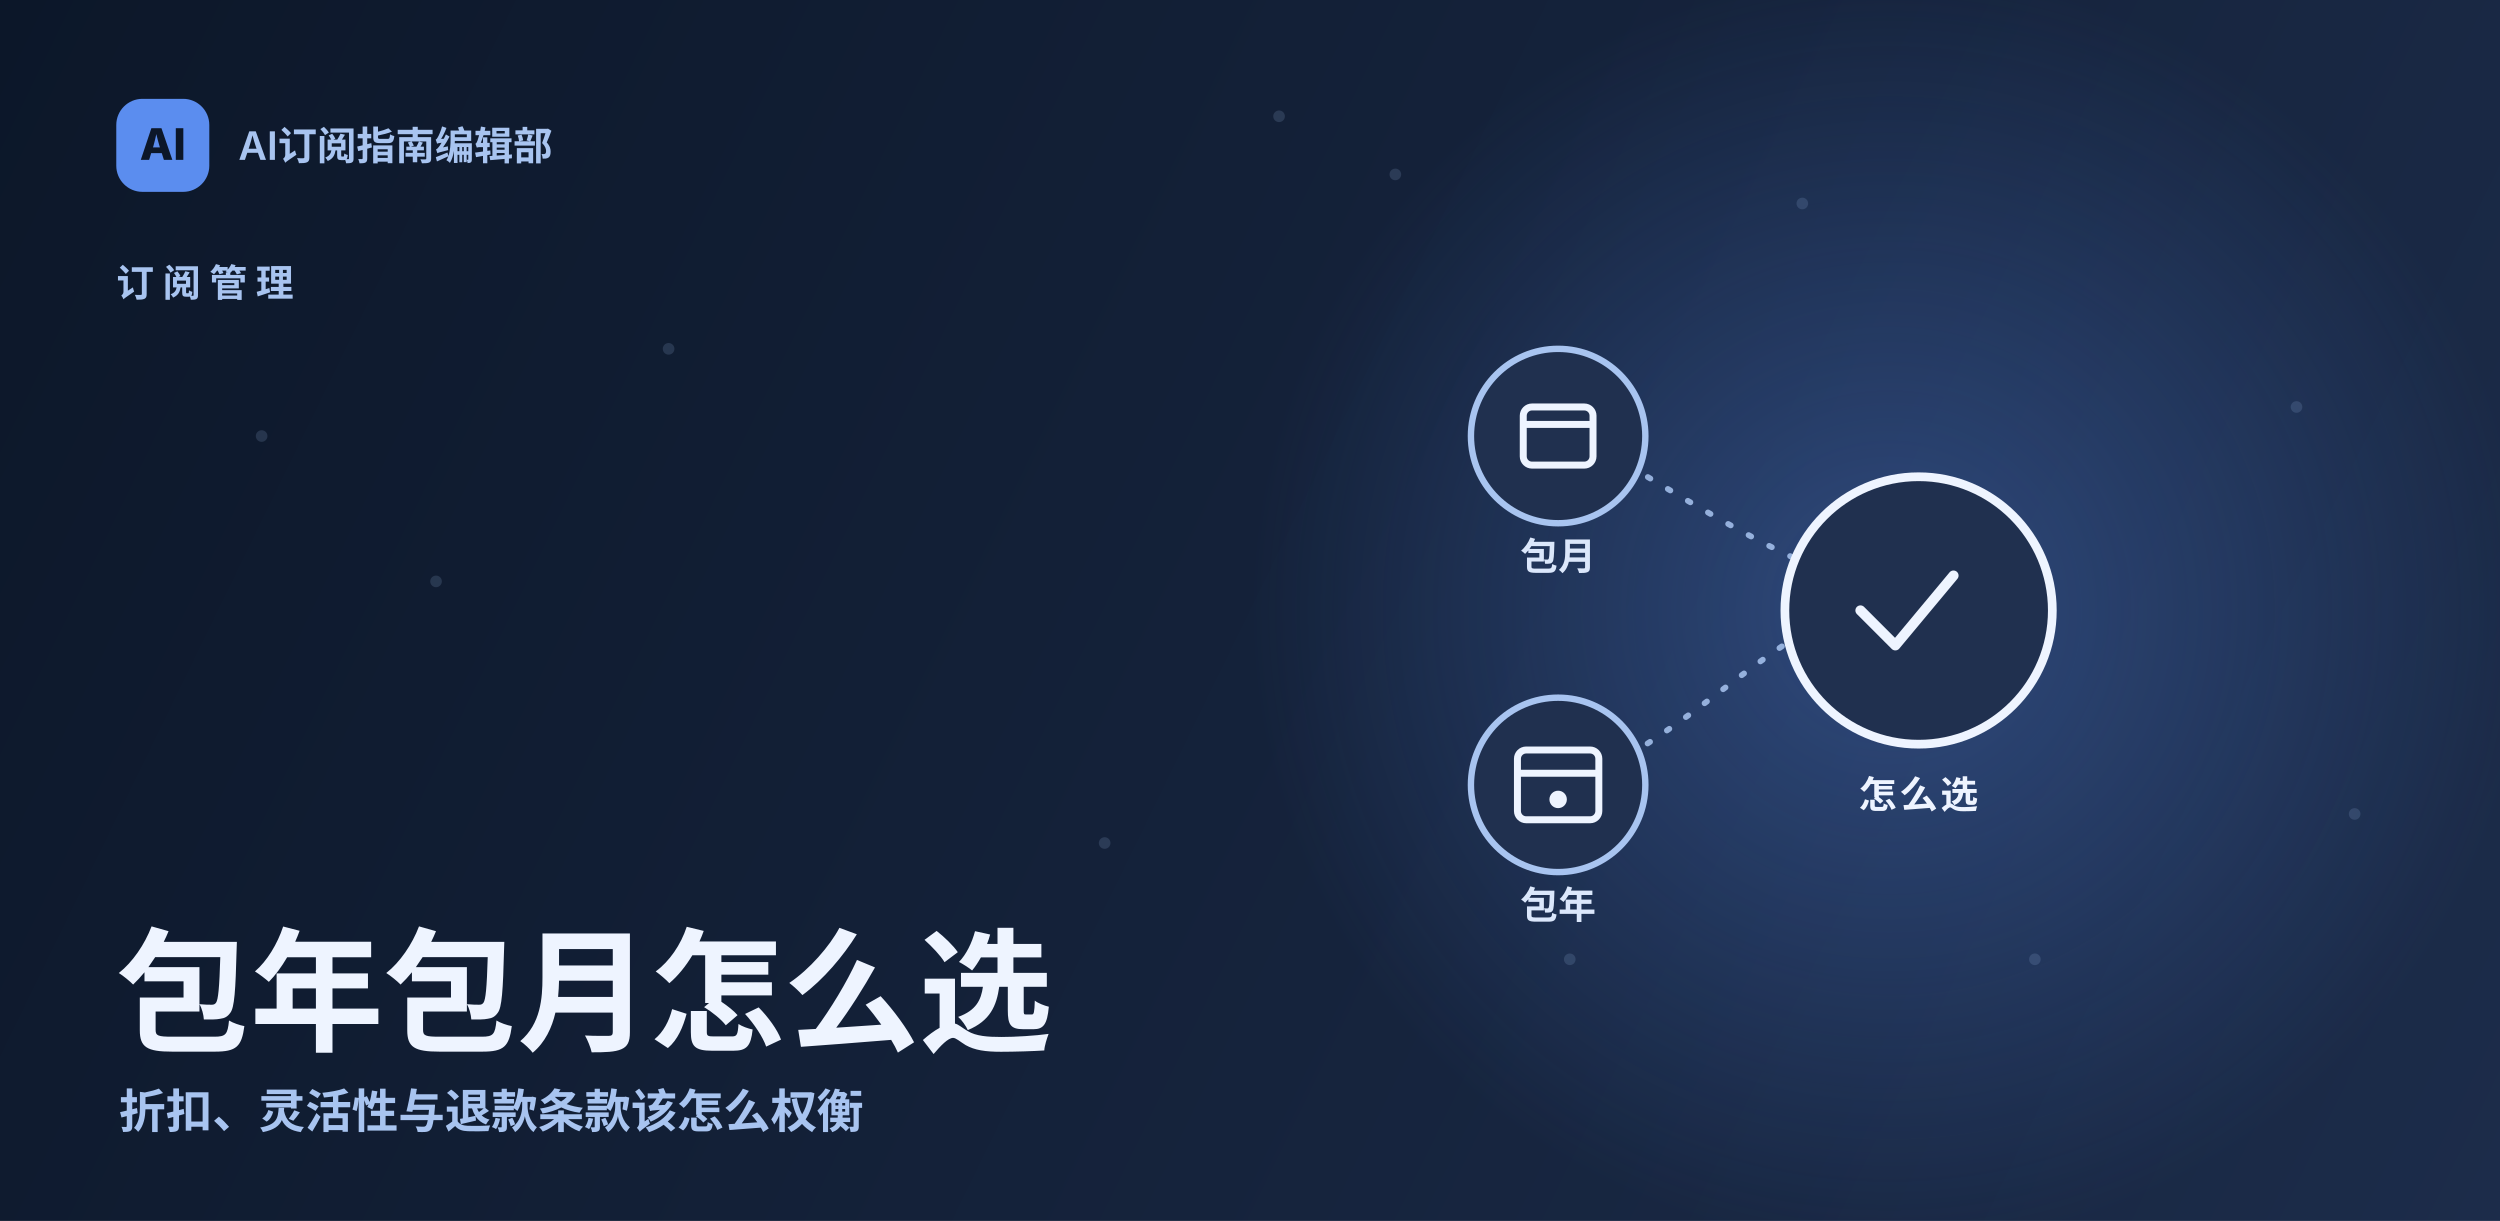
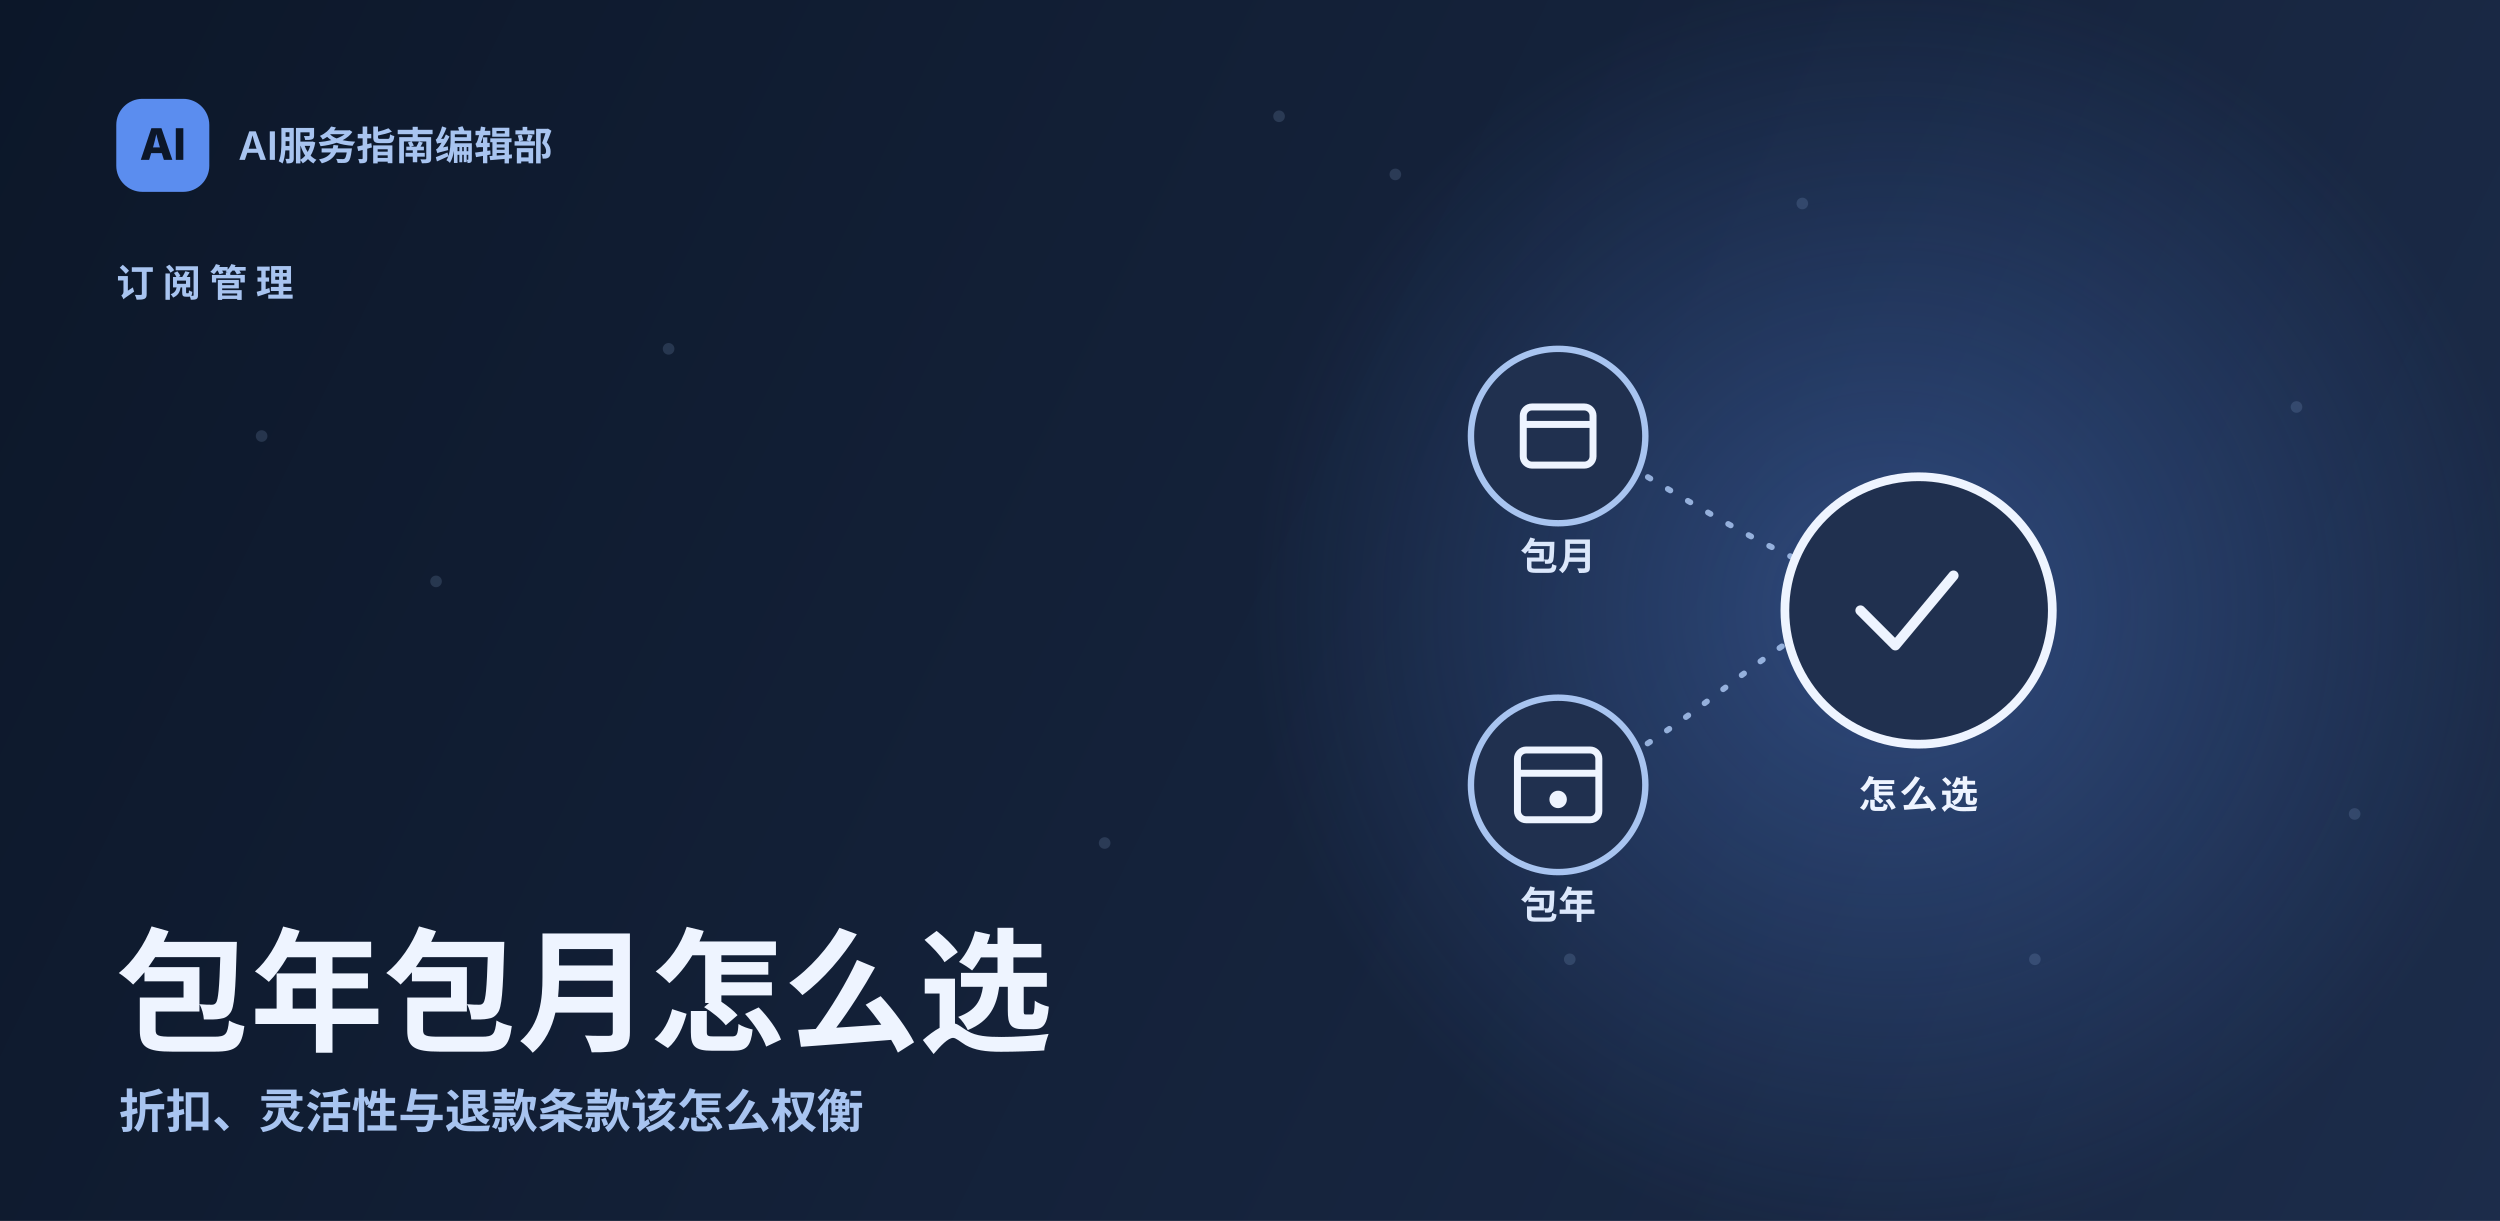
<svg xmlns="http://www.w3.org/2000/svg" viewBox="0 0 860 420" role="img" aria-label="海外 AI 订阅包年与包月怎么选置顶封面图">
  <defs>
    <linearGradient id="fbgGrad22" x1="0" y1="0" x2="860" y2="420" gradientUnits="userSpaceOnUse">
      <stop offset="0" stop-color="#0c1729" />
      <stop offset="1" stop-color="#1c2c4a" />
    </linearGradient>
    <radialGradient id="fglow22" cx="650" cy="210" r="220" gradientUnits="userSpaceOnUse">
      <stop offset="0" stop-color="#5b8def" stop-opacity="0.35" />
      <stop offset="1" stop-color="#5b8def" stop-opacity="0" />
    </radialGradient>
  </defs>
  <rect width="860" height="420" fill="url(#fbgGrad22)" />
  <rect width="860" height="420" fill="url(#fglow22)" />
  <g fill="#a8c4f0" opacity="0.16">
    <circle cx="90" cy="150" r="2" />
    <circle cx="150" cy="200" r="2" />
    <circle cx="230" cy="120" r="2" />
    <circle cx="480" cy="60" r="2" />
    <circle cx="540" cy="330" r="2" />
    <circle cx="620" cy="70" r="2" />
    <circle cx="790" cy="140" r="2" />
    <circle cx="810" cy="280" r="2" />
    <circle cx="380" cy="290" r="2" />
    <circle cx="700" cy="330" r="2" />
    <circle cx="260" cy="340" r="2" />
    <circle cx="440" cy="40" r="2" />
  </g>
  <g>
    <rect x="40" y="34" width="32" height="32" rx="9" fill="#5b8def" />
    <text x="56" y="55" text-anchor="middle" font-family="-apple-system, 'Segoe UI', 'PingFang SC', 'Microsoft YaHei', sans-serif" font-size="15" font-weight="800" fill="#0c1729">AI</text>
-     <text x="82" y="55" font-family="-apple-system, 'Segoe UI', 'PingFang SC', 'Microsoft YaHei', sans-serif" font-size="13.5" font-weight="600" fill="#a8c4f0">AI订阅指南编辑部</text>
+     <text x="82" y="55" font-family="-apple-system, 'Segoe UI', 'PingFang SC', 'Microsoft YaHei', sans-serif" font-size="13.5" font-weight="600" fill="#a8c4f0">AI服务指南编辑部</text>
  </g>
  <text x="40" y="102" font-family="-apple-system, 'Segoe UI', 'PingFang SC', 'Microsoft YaHei', sans-serif" font-size="13" font-weight="700" letter-spacing="3" fill="#a8c4f0">订阅管理</text>
  <g stroke="#a8c4f0" stroke-width="2" fill="none" opacity="0.85">
    <path d="M560 160 C 590 178, 610 190, 636 200" stroke-dasharray="1 7" stroke-linecap="round" />
    <path d="M560 260 C 590 242, 610 220, 636 210" stroke-dasharray="1 7" stroke-linecap="round" />
  </g>
  <circle cx="536" cy="150" r="30" fill="#20304f" stroke="#a8c4f0" stroke-width="2.2" />
  <rect x="524" y="140" width="24" height="20" rx="3" fill="none" stroke="#eef4ff" stroke-width="2.4" />
  <path d="M524 146 h24" stroke="#eef4ff" stroke-width="2.4" />
  <text x="536" y="196" text-anchor="middle" font-family="-apple-system, 'Segoe UI', 'PingFang SC', 'Microsoft YaHei', sans-serif" font-size="13" font-weight="700" fill="#dbe7fb">包月</text>
  <circle cx="536" cy="270" r="30" fill="#20304f" stroke="#a8c4f0" stroke-width="2.2" />
  <rect x="522" y="258" width="28" height="24" rx="3" fill="none" stroke="#eef4ff" stroke-width="2.4" />
  <path d="M522 266 h28" stroke="#eef4ff" stroke-width="2.4" />
  <circle cx="536" cy="275" r="3" fill="#eef4ff" />
  <text x="536" y="316" text-anchor="middle" font-family="-apple-system, 'Segoe UI', 'PingFang SC', 'Microsoft YaHei', sans-serif" font-size="13" font-weight="700" fill="#dbe7fb">包年</text>
  <circle cx="660" cy="210" r="46" fill="#20304f" stroke="#eef4ff" stroke-width="3" />
  <path d="M640 210 l12 12 l20 -24" fill="none" stroke="#eef4ff" stroke-width="3.5" stroke-linecap="round" stroke-linejoin="round" />
  <text x="660" y="278" text-anchor="middle" font-family="-apple-system, 'Segoe UI', 'PingFang SC', 'Microsoft YaHei', sans-serif" font-size="13" font-weight="700" letter-spacing="1" fill="#eef4ff">怎么选</text>
  <text x="40" y="358" font-family="-apple-system, 'Segoe UI', 'PingFang SC', 'Microsoft YaHei', sans-serif" font-size="46" font-weight="800" fill="#eef4ff">包年包月怎么选</text>
  <text x="41" y="388" font-family="-apple-system, 'Segoe UI', 'PingFang SC', 'Microsoft YaHei', sans-serif" font-size="16" font-weight="600" fill="#a8c4f0">折扣、灵活性与退款条款该怎么权衡</text>
</svg>
